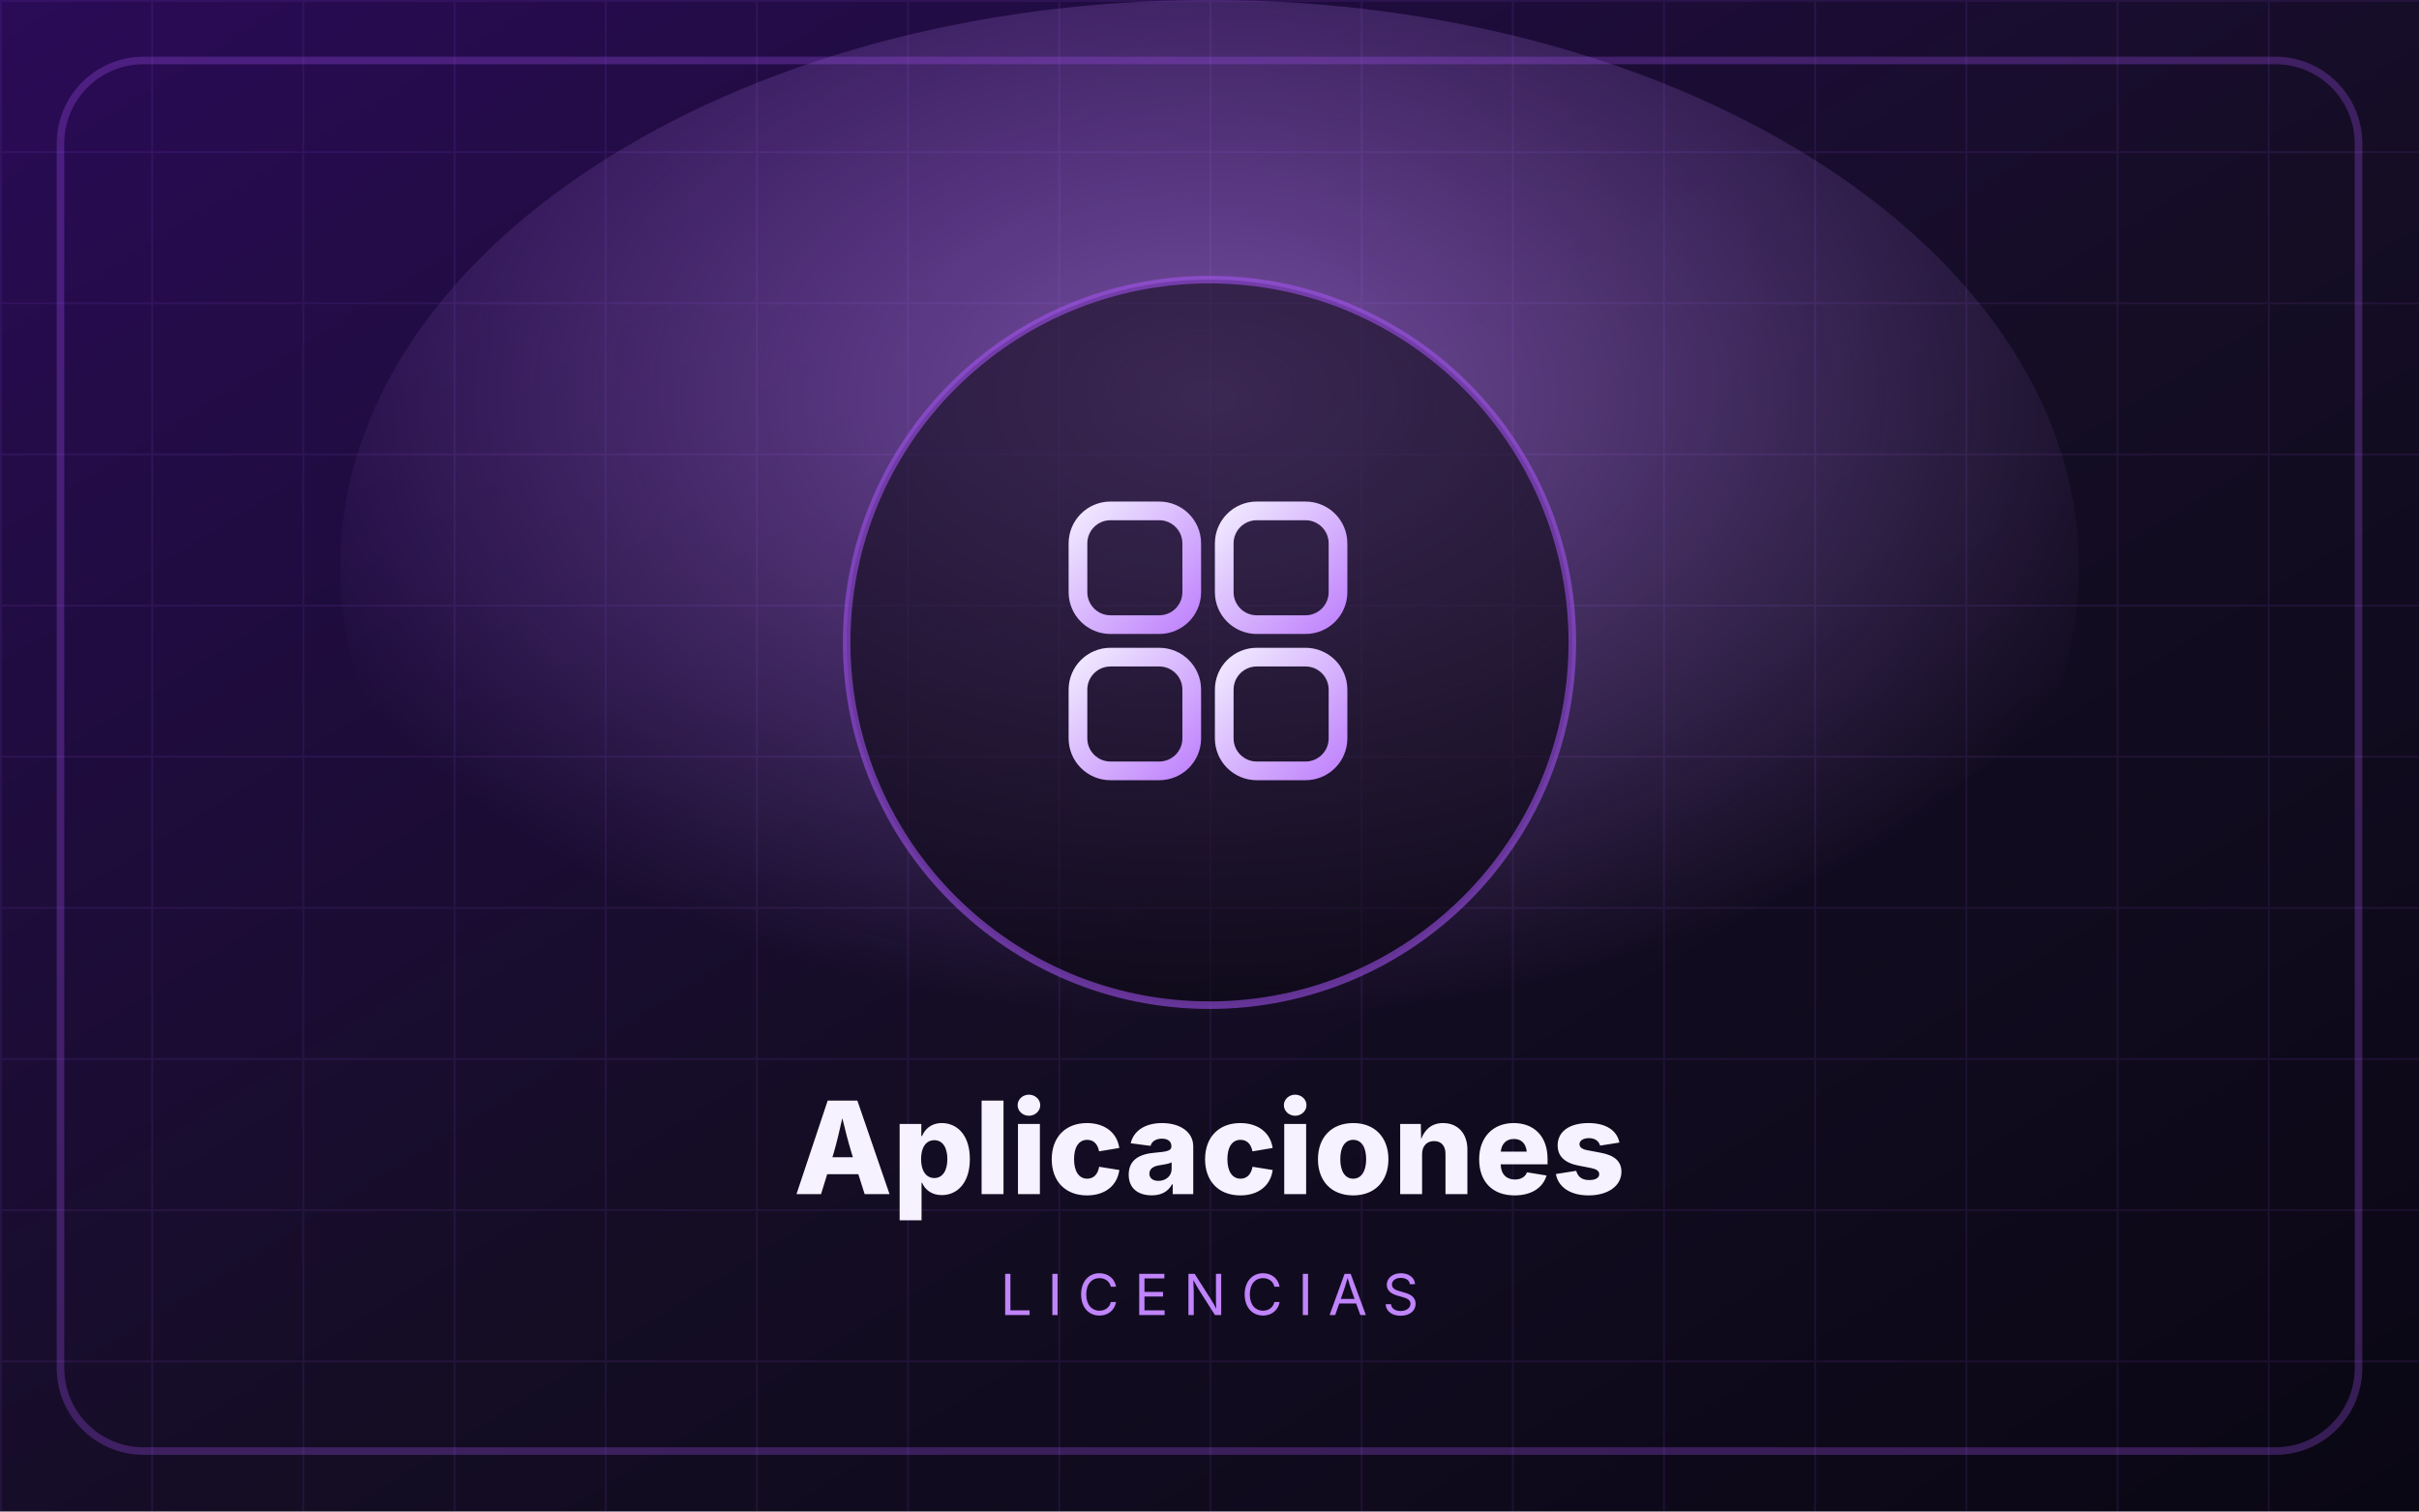
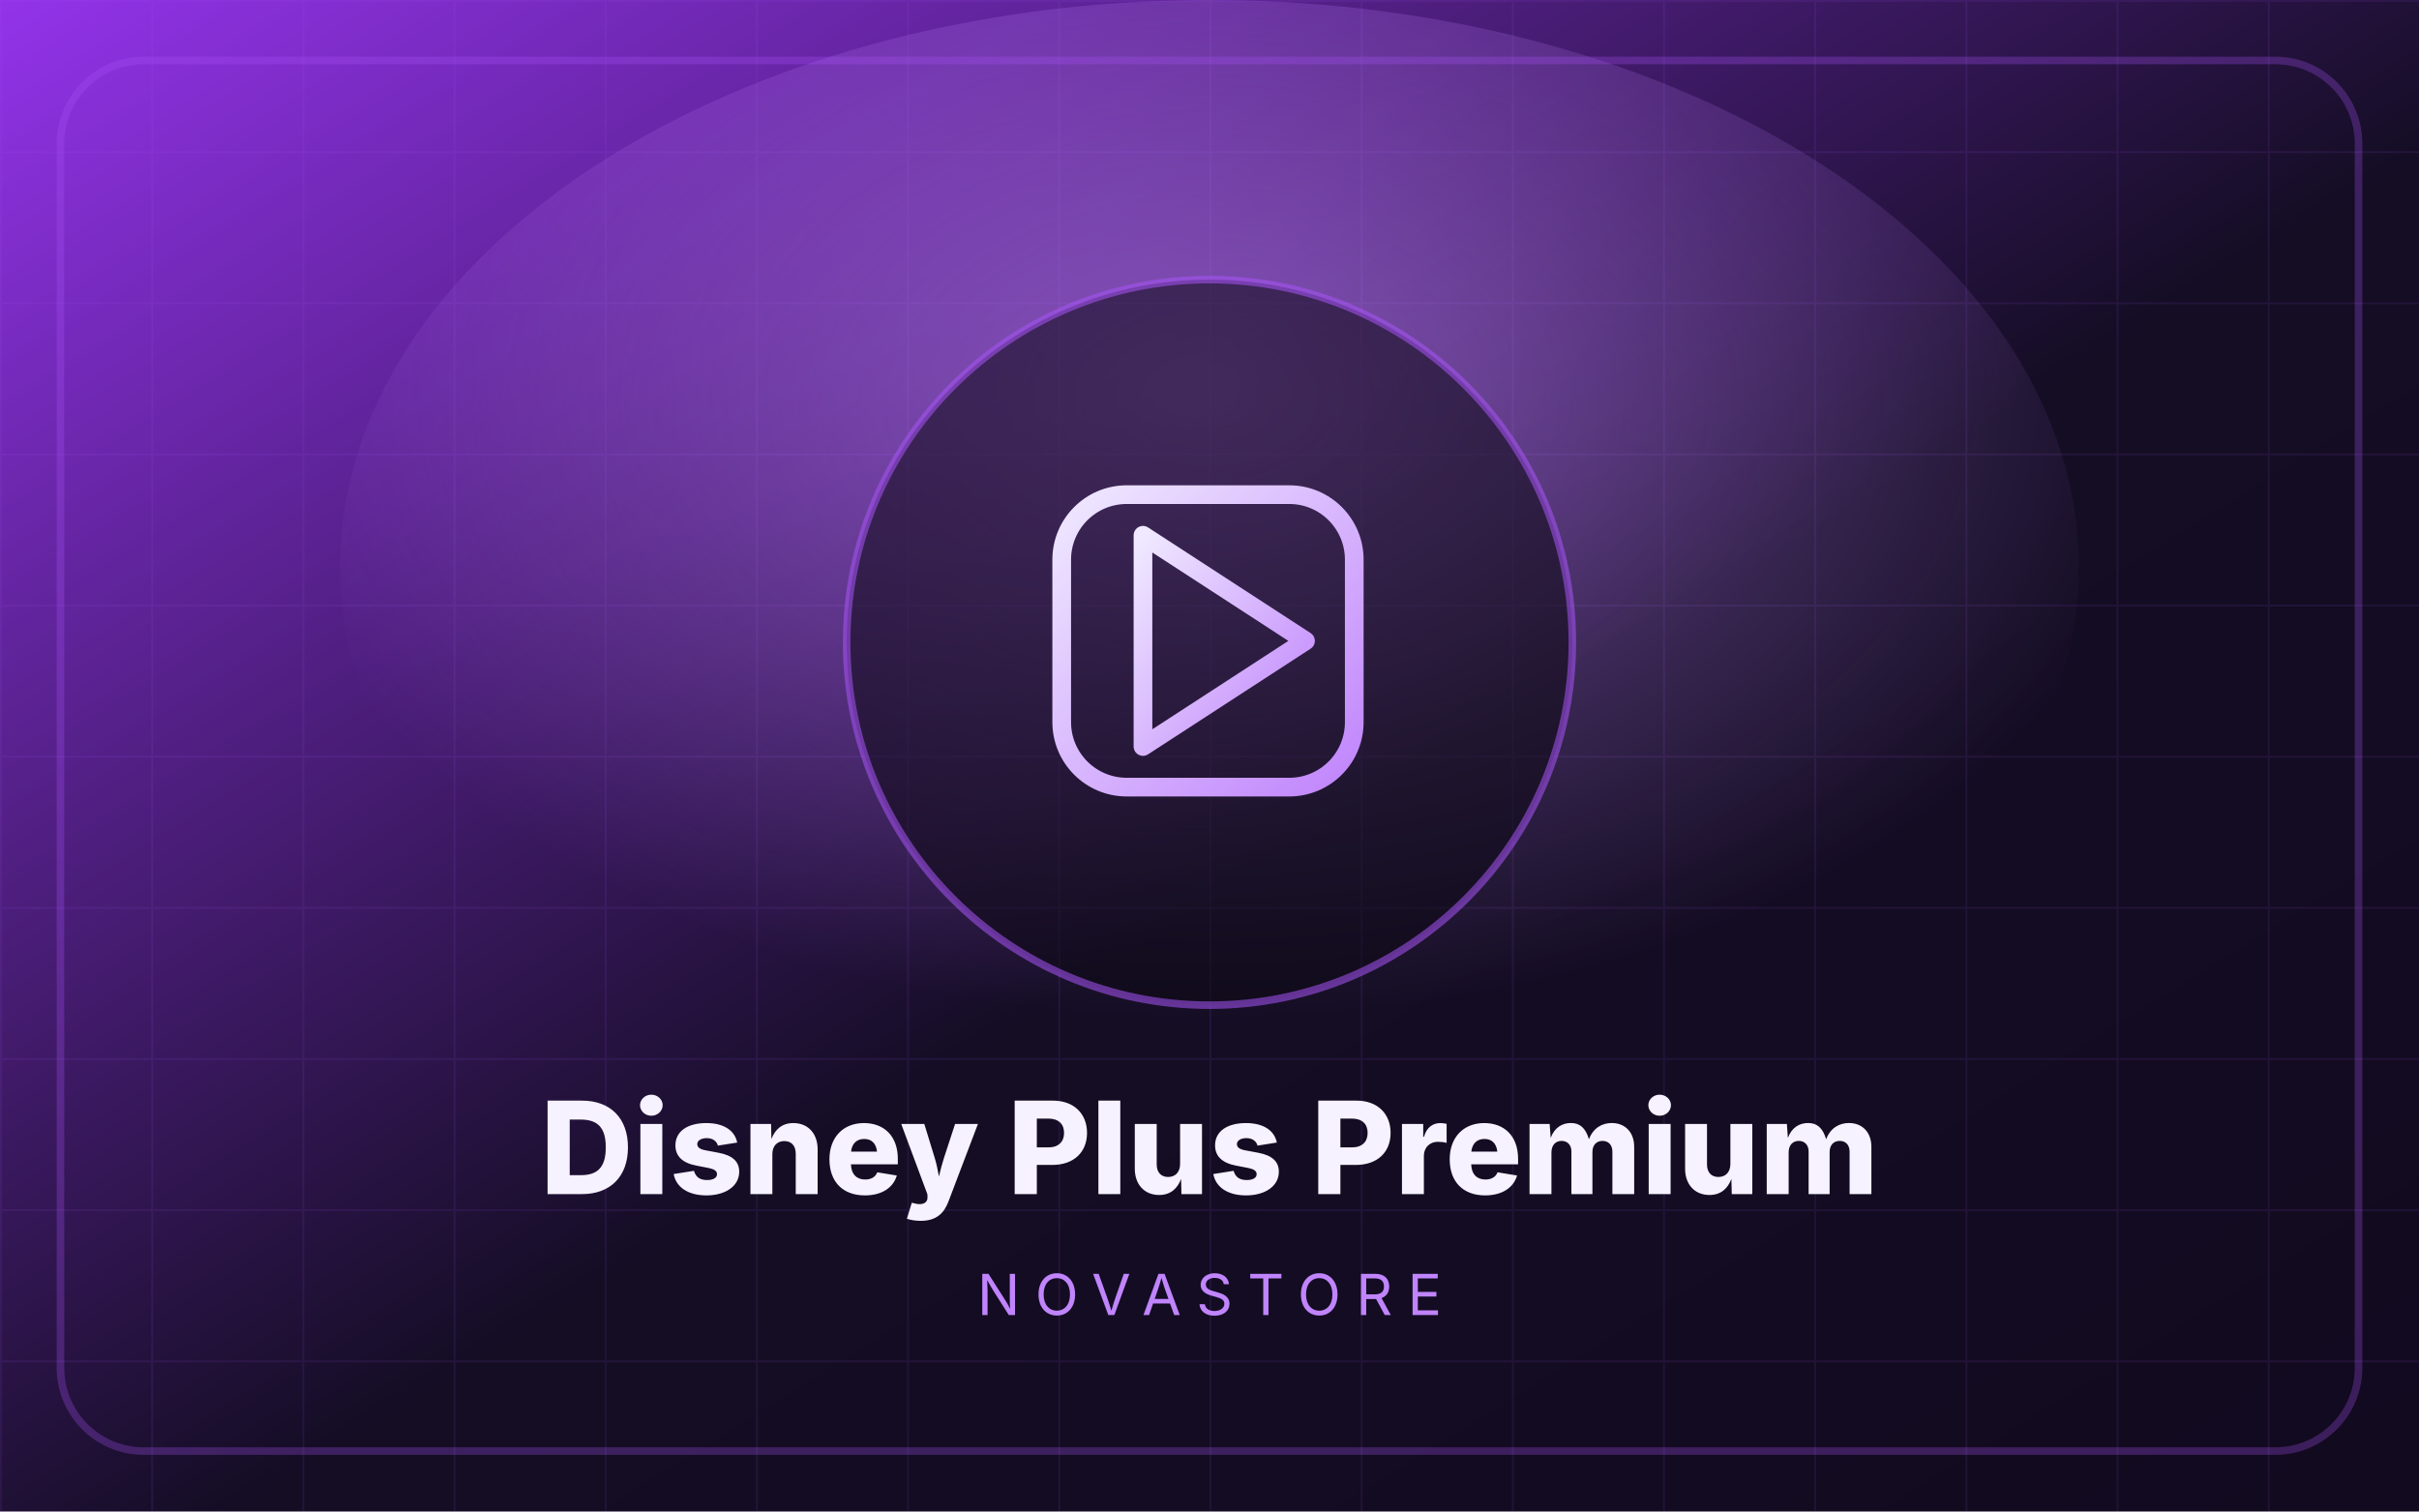
- <svg xmlns="http://www.w3.org/2000/svg" viewBox="0 0 640 400" width="640" height="400" role="img" aria-label="Aplicaciones">
+ <svg xmlns="http://www.w3.org/2000/svg" viewBox="0 0 640 400" width="640" height="400" role="img" aria-label="Disney Plus Premium">
  <defs>
    <linearGradient id="bg" x1="0" y1="0" x2="1" y2="1">
-       <stop offset="0%" stop-color="#2a0b57" />
+       <stop offset="0%" stop-color="#9333ea" />
      <stop offset="55%" stop-color="#140d24" />
-       <stop offset="100%" stop-color="#0a0714" />
+       <stop offset="100%" stop-color="#120a1f" />
    </linearGradient>
    <radialGradient id="glow" cx="50%" cy="35%" r="55%">
      <stop offset="0%" stop-color="#c084fc" stop-opacity="0.55" />
      <stop offset="100%" stop-color="#c084fc" stop-opacity="0" />
    </radialGradient>
    <pattern id="grid" width="40" height="40" patternUnits="userSpaceOnUse">
      <path d="M40 0H0v40" fill="none" stroke="#a855f7" stroke-opacity="0.10" stroke-width="1" />
    </pattern>
    <linearGradient id="stroke" x1="0" y1="0" x2="1" y2="1">
      <stop offset="0%" stop-color="#f0e9ff" />
      <stop offset="100%" stop-color="#c084fc" />
    </linearGradient>
  </defs>
  <rect width="640" height="400" fill="url(#bg)" />
  <rect width="640" height="400" fill="url(#grid)" />
  <ellipse cx="320" cy="150" rx="230" ry="150" fill="url(#glow)" />
  <circle cx="320" cy="170" r="96" fill="#0b0813" fill-opacity="0.55" stroke="#a855f7" stroke-opacity="0.55" stroke-width="2" />
  <g transform="translate(268 118) scale(4.3)" fill="none" stroke="url(#stroke)" stroke-width="1.15" stroke-linecap="round" stroke-linejoin="round">
-     <rect x="4" y="4" width="7" height="7" rx="2" />
-     <rect x="13" y="4" width="7" height="7" rx="2" />
-     <rect x="4" y="13" width="7" height="7" rx="2" />
-     <rect x="13" y="13" width="7" height="7" rx="2" />
+     <path d="M8 5.5v13l10-6.5-10-6.5Z" />
+     <rect x="3" y="3" width="18" height="18" rx="4" />
  </g>
-   <text x="320" y="316" text-anchor="middle" font-family="Inter, Segoe UI, Arial, sans-serif" font-size="34" font-weight="800" fill="#f6f2ff">Aplicaciones</text>
-   <text x="320" y="348" text-anchor="middle" font-family="Inter, Segoe UI, Arial, sans-serif" font-size="15" letter-spacing="4" fill="#c084fc">LICENCIAS</text>
+   <text x="320" y="316" text-anchor="middle" font-family="Inter, Segoe UI, Arial, sans-serif" font-size="34" font-weight="800" fill="#f6f2ff">Disney Plus Premium</text>
+   <text x="320" y="348" text-anchor="middle" font-family="Inter, Segoe UI, Arial, sans-serif" font-size="15" letter-spacing="4" fill="#c084fc">NOVASTORE</text>
  <rect x="16" y="16" width="608" height="368" rx="22" fill="none" stroke="#a855f7" stroke-opacity="0.28" stroke-width="2" />
</svg>
